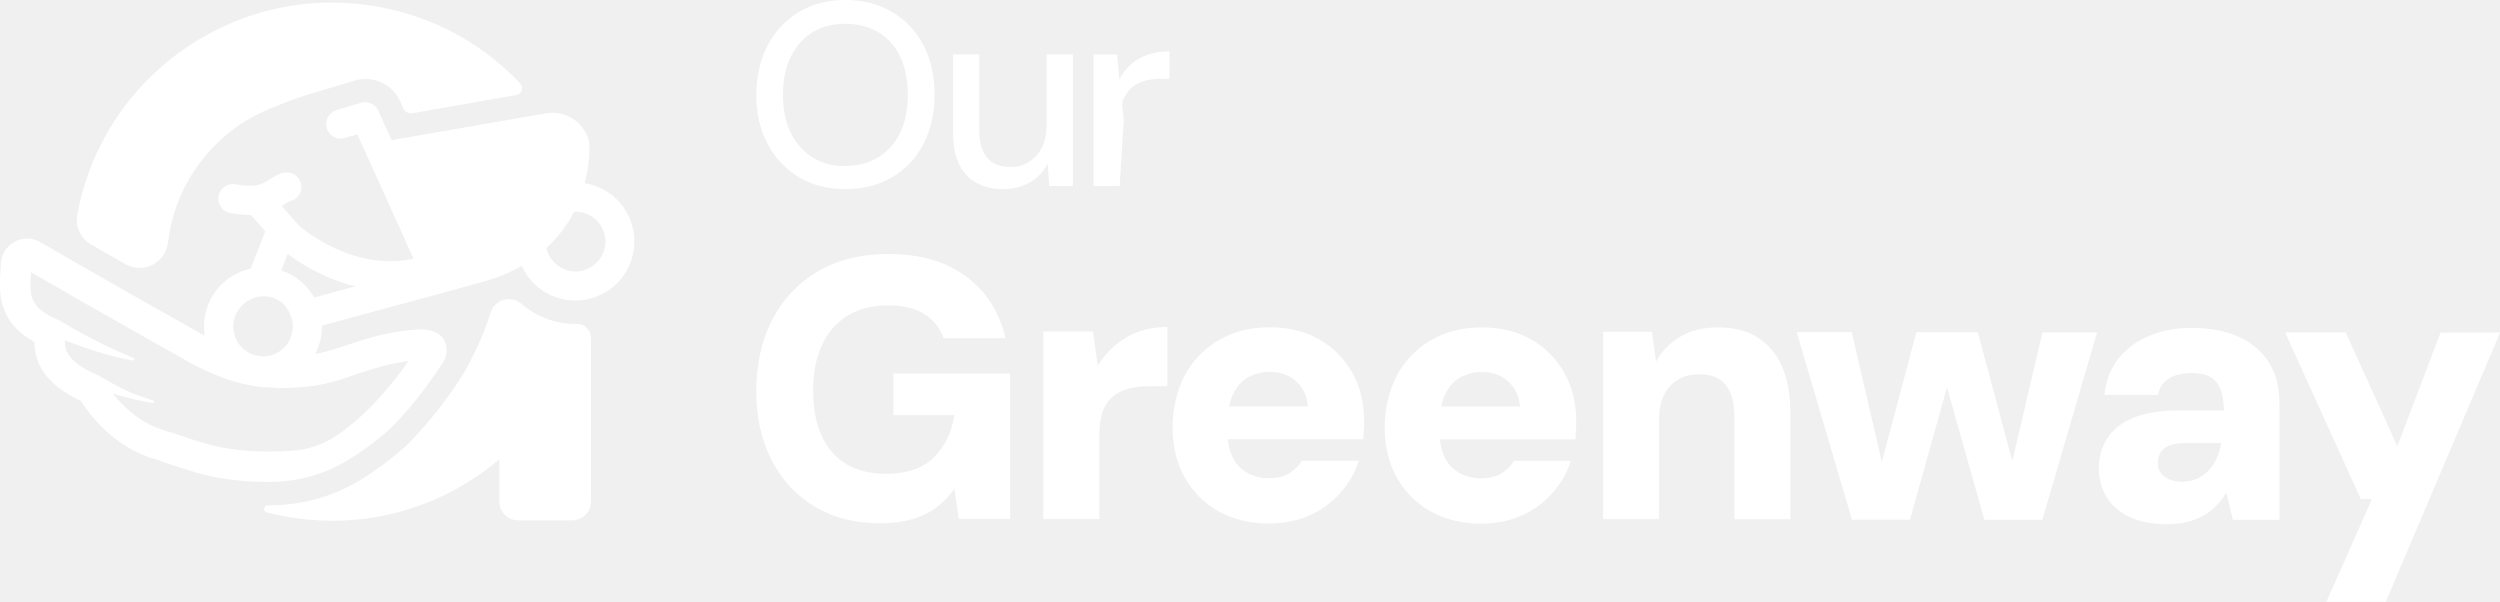
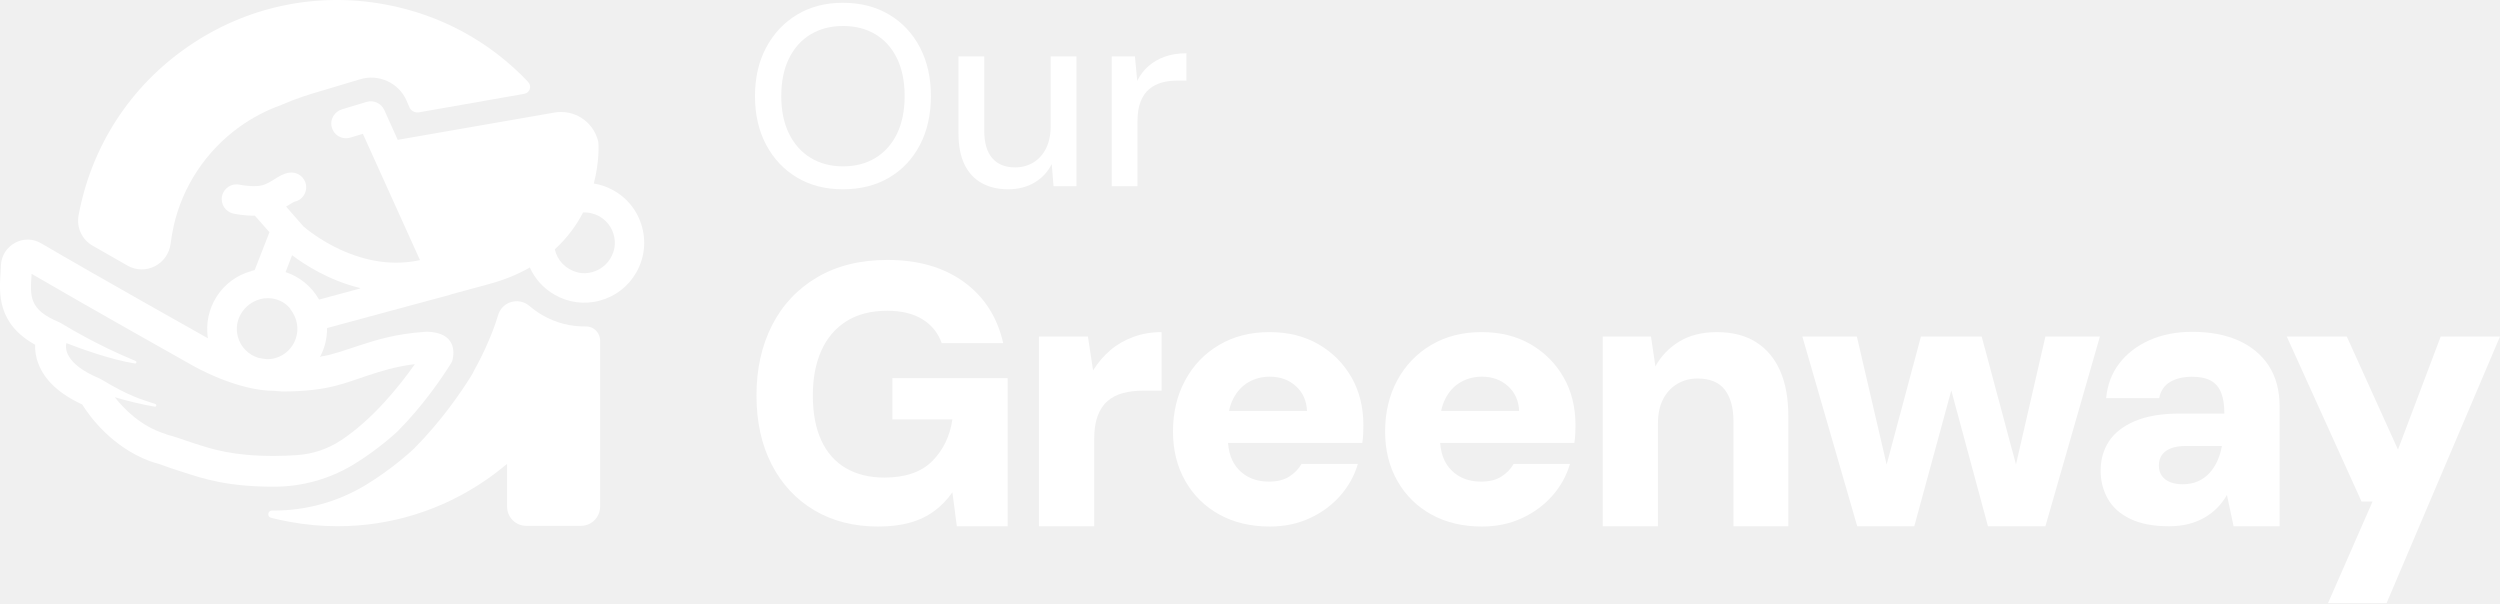
- <svg xmlns="http://www.w3.org/2000/svg" id="Layer_2" viewBox="0 0 204.03 49.11">
+ <svg xmlns="http://www.w3.org/2000/svg" id="Layer_2" viewBox="0 0 176.504 42.584">
  <defs>
    <style>
      .cls-1 {
        fill: #fff;
      }
    </style>
  </defs>
-   <g id="Layer_1-2" data-name="Layer_1">
+   <g id="Layer_2-2" data-name="Layer_2">
    <g>
      <g>
-         <g>
-           <path class="cls-1" d="M43.62,25.55c-.38-.22-.73-.47-1.06-.75-.43-.37-1.01-.49-1.54-.3h-.02c-.46.17-.82.54-.96,1.01-.56,1.87-1.46,3.62-1.98,4.55-.06.13-.12.25-.2.37-.76,1.22-2.36,3.59-4.56,5.8l-.04.04c-.07.07-1.7,1.61-3.91,2.94-2.21,1.33-4.74,2.03-7.33,2.03h-.02s-.1,0-.15,0c-.34,0-.41.49-.08.58.48.12.97.23,1.47.32,1.3.24,2.6.36,3.9.36,4.24,0,8.37-1.27,11.93-3.73.58-.4,1.14-.83,1.68-1.28v3.43c0,.86.69,1.55,1.55,1.55h4.38c.86,0,1.55-.69,1.55-1.55v-13.34c0-.64-.52-1.16-1.16-1.14-1.2.02-2.39-.28-3.47-.9Z" />
-           <path class="cls-1" d="M20.2,21.99s0,0,0,0c-2.4.65-3.88,3.01-3.49,5.41-.03-.02-.06-.03-.08-.04.73,1.06,3.89,4.88,9.57,1.44-.16.04-.32.07-.49.1.38-.71.58-1.5.57-2.33l3.43-.93,6.41-1.73s0,0,0,0c.05-.01.1-.03.14-.05l3.05-.83c1.27-.34,2.35-.8,3.27-1.33.41.92,1.1,1.68,1.99,2.19,1.11.64,2.41.81,3.65.47,0,0,0,0,0,0,1.24-.34,2.27-1.13,2.91-2.25.73-1.27.85-2.78.3-4.18-.31-.79-.83-1.49-1.51-2.02-.66-.51-1.41-.83-2.2-.96.47-1.8.38-3.18.37-3.25,0-.08-.02-.15-.04-.22-.42-1.55-1.93-2.51-3.51-2.23l-12.58,2.19-1.08-2.4c-.25-.54-.85-.82-1.42-.65l-1.96.59c-.61.18-1,.8-.85,1.41.16.68.84,1.07,1.5.87l1.01-.3,4.59,10.15c-2.06.45-4.22.16-6.42-.85-1.62-.75-2.73-1.67-2.95-1.86l-1.39-1.59c.11-.07.21-.13.31-.19.12-.07.27-.17.35-.2.62-.12,1.04-.71.94-1.34-.1-.65-.7-1.09-1.35-1-.46.07-.83.3-1.19.53-.3.19-.61.38-.98.49,0,0-.01,0-.02,0-.49.13-1.36.04-1.8-.05-.64-.14-1.27.27-1.41.91-.14.64.27,1.27.91,1.41.12.03.87.18,1.73.17l1.17,1.33-1.19,3.05c-.09.02-.18.04-.27.06ZM44.59,20.24c1.04-.95,1.77-1.99,2.27-2.96,0,0,0,0,0,0,.46-.02.92.09,1.33.32.71.41,1.16,1.13,1.22,1.97.02.3-.02.61-.12.9-.27.8-.9,1.38-1.68,1.6h0c-.39.11-.81.13-1.2.02-.94-.24-1.62-.95-1.82-1.85,0,0,0,0,0,0ZM23.48,20.72c1.01.76,2.97,2.03,5.49,2.64-.04.01-.07.03-.11.05l-3.22.87c-.6-1.06-1.57-1.84-2.69-2.21l.52-1.35ZM23.32,25.04c1.2,1.52.41,3.52-1.22,3.96,0,0,0,0,0,0-.23.06-.46.09-.69.08-.22-.03-.44-.06-.66-.11-.78-.24-1.42-.86-1.64-1.71-.35-1.31.48-2.64,1.79-3,.89-.24,1.86.05,2.43.77Z" />
-           <g>
-             <path class="cls-1" d="M16.7,27.4l-.05-.5c0,.17.03.34.05.5Z" />
-             <path class="cls-1" d="M34.29,26.88s-.07,0-.11,0c-2.45.17-3.94.66-5.4,1.13-.99.32-1.87.66-3.08.89-4.44,1.56-9-1.5-9-1.5-.07-.04-.11-.06-.12-.07,0,0-.01,0-.02-.01-.09-.05-8.91-5-13.27-7.56-.65-.38-1.43-.39-2.09-.03-.68.37-1.1,1.05-1.13,1.81,0,.19-.02.38-.03.59-.11,1.66-.27,4.1,2.78,5.79-.02.44.04.97.27,1.55.51,1.32,1.69,2.41,3.51,3.25.6.96,2.38,3.4,5.4,4.54.2.08.53.17.74.23.08.02.15.05.23.08.58.22.88.31,1.65.56,1.81.59,3.69,1.2,7.39,1.2h.02c2.23,0,4.43-.61,6.34-1.76,2.06-1.24,3.58-2.69,3.58-2.69,2.07-2.08,3.58-4.32,4.3-5.47.06-.09.1-.19.12-.29.13-.54.32-2.19-2.08-2.25ZM27.39,35.6c-1.04.69-2.25,1.09-3.49,1.18-.57.04-1.19.07-1.89.07-3.3,0-4.91-.52-6.62-1.08-.62-.2-1.29-.46-1.99-.64-.05-.03-.11-.05-.17-.07-1.93-.61-3.27-1.99-4.01-2.93.99.29,2.17.59,3.22.76.13.02.17-.16.05-.21-1.22-.42-1.97-.56-4.35-1.98-.02-.01-.04-.03-.07-.04,0,0-.01,0-.02-.01h0s-.07-.04-.11-.05c-2.79-1.18-2.7-2.46-2.61-2.82.99.39,3.55,1.33,5.51,1.64.12.02.17-.15.06-.2-1.15-.48-3.25-1.39-5.92-2.99-.09-.06-.18-.11-.28-.15-2.36-.99-2.29-2.04-2.17-3.77,0-.03,0-.07,0-.1,4.45,2.6,12.48,7.11,12.8,7.29.27.16,3.7,2.12,6.73,2.12.1,0,.68.07.77.05,3.57-.02,4.93-.7,6.71-1.28,1.13-.37,2.22-.72,3.8-.92-1.27,1.81-3.4,4.45-5.96,6.14Z" />
-           </g>
-         </g>
-         <g>
-           <path class="cls-1" d="M68.97,15.43c-1.44,0-2.69-.33-3.77-.97-1.08-.65-1.93-1.55-2.55-2.71-.62-1.16-.93-2.51-.92-4.04s.31-2.86.93-4.02c.62-1.16,1.47-2.06,2.55-2.72C66.29.33,67.55,0,68.98,0s2.72.33,3.83.98c1.1.65,1.95,1.56,2.56,2.72.6,1.16.9,2.5.9,4.02s-.3,2.88-.91,4.04c-.61,1.16-1.46,2.06-2.56,2.71-1.1.65-2.38.97-3.83.97ZM68.97,13.54c1.04,0,1.94-.23,2.71-.7.77-.47,1.36-1.14,1.78-2,.42-.87.63-1.9.63-3.11s-.21-2.25-.63-3.11c-.42-.87-1.01-1.53-1.78-1.99-.77-.46-1.67-.69-2.71-.69s-1.89.23-2.65.69c-.76.46-1.35,1.13-1.78,1.99-.43.87-.64,1.9-.64,3.11s.21,2.25.64,3.11c.43.87,1.02,1.54,1.78,2.01.76.47,1.64.7,2.65.71Z" />
-           <path class="cls-1" d="M81.87,15.44c-.82,0-1.55-.17-2.17-.51-.63-.34-1.1-.85-1.43-1.54-.33-.68-.49-1.54-.49-2.58v-6.37s2.14,0,2.14,0v6.14c0,1.02.21,1.79.64,2.29.43.5,1.07.76,1.91.76.55,0,1.05-.13,1.49-.4.44-.27.79-.66,1.06-1.16.26-.5.4-1.13.4-1.87v-5.76s2.14,0,2.14,0v10.74s-1.93,0-1.93,0l-.13-1.83c-.33.65-.81,1.16-1.44,1.53-.63.37-1.36.55-2.19.55Z" />
-           <path class="cls-1" d="M89.25,15.19V4.45s1.93,0,1.93,0l.17,2.03c.26-.48.57-.89.95-1.23.38-.33.83-.59,1.36-.78.53-.18,1.13-.28,1.78-.28v2.24s-.77,0-.77,0c-.44,0-.86.06-1.26.17-.4.11-.75.3-1.04.55-.3.26-.54.6-.72,1.03-.18.43.06.98.06,1.65l-.33,5.35h-2.13Z" />
-           <path class="cls-1" d="M71.76,42.7c-2,0-3.76-.45-5.26-1.35-1.51-.9-2.68-2.16-3.52-3.78-.84-1.62-1.26-3.51-1.26-5.68s.44-4.12,1.31-5.8c.87-1.68,2.11-2.99,3.72-3.94,1.61-.95,3.54-1.42,5.78-1.42,2.55,0,4.65.61,6.31,1.83,1.66,1.22,2.73,2.9,3.21,5.04h-5.04c-.3-.85-.83-1.51-1.59-1.98-.76-.47-1.73-.7-2.93-.7-1.32,0-2.43.29-3.35.86-.92.58-1.61,1.38-2.08,2.43-.47,1.04-.7,2.27-.7,3.69s.24,2.69.71,3.7c.47,1.01,1.15,1.78,2.03,2.29s1.94.78,3.17.78c1.74,0,3.06-.45,3.96-1.36.9-.91,1.45-2.05,1.66-3.43h-4.98s0-3.4,0-3.4h9.53s0,11.87,0,11.87h-4.19s-.36-2.46-.36-2.46c-.43.61-.93,1.12-1.5,1.55-.58.42-1.24.74-2,.95s-1.63.32-2.63.32Z" />
-           <path class="cls-1" d="M85.15,42.35v-15.3s4.05,0,4.05,0l.39,2.79c.4-.65.88-1.2,1.43-1.67.55-.46,1.17-.83,1.88-1.09.71-.26,1.5-.39,2.37-.39v4.83s-1.55,0-1.55,0c-.61,0-1.15.07-1.64.2-.49.13-.91.35-1.27.65-.36.3-.64.71-.82,1.23-.18.52-.27,1.16-.27,1.93v6.83s-4.56,0-4.56,0Z" />
-           <path class="cls-1" d="M103.61,42.73c-1.58,0-2.96-.33-4.14-.99-1.18-.66-2.11-1.58-2.77-2.76-.67-1.18-1-2.54-1-4.08s.33-2.98.97-4.22c.65-1.23,1.57-2.2,2.78-2.91,1.2-.71,2.6-1.06,4.17-1.06s2.88.33,4.04.99c1.15.66,2.05,1.56,2.7,2.72.65,1.15.97,2.48.97,3.98,0,.2,0,.43-.02.68-.01.25-.03.51-.05.77h-12.35s0-2.68,0-2.68h7.83c-.06-.82-.37-1.5-.94-2.03-.57-.53-1.28-.79-2.15-.79-.67,0-1.26.15-1.79.45-.53.3-.94.76-1.23,1.38-.29.62-.44,1.39-.44,2.32v.88c0,.71.13,1.34.39,1.9.26.56.66.99,1.18,1.29.53.3,1.12.46,1.79.46s1.25-.14,1.68-.41c.43-.27.77-.61,1.02-1.02h4.64c-.28.93-.77,1.79-1.46,2.58-.69.79-1.52,1.41-2.51,1.86-.98.45-2.09.68-3.32.68Z" />
-           <path class="cls-1" d="M120.92,42.74c-1.58,0-2.96-.33-4.14-.99-1.18-.66-2.11-1.58-2.77-2.76-.67-1.18-1-2.54-1-4.08s.33-2.98.97-4.22c.65-1.23,1.57-2.2,2.78-2.91,1.2-.71,2.6-1.06,4.17-1.06s2.88.33,4.04.99c1.15.66,2.05,1.56,2.7,2.72.65,1.15.97,2.48.97,3.98,0,.2,0,.43-.02.68-.01.25-.03.51-.05.77h-12.35s0-2.68,0-2.68h7.83c-.06-.82-.37-1.5-.94-2.03-.57-.53-1.28-.79-2.15-.79-.67,0-1.26.15-1.79.45-.53.3-.94.76-1.23,1.38-.29.62-.44,1.39-.44,2.32v.88c0,.71.13,1.34.39,1.9.26.56.66.99,1.18,1.29.53.3,1.12.46,1.79.46s1.25-.14,1.68-.41c.43-.27.77-.61,1.02-1.02h4.64c-.28.93-.77,1.79-1.46,2.58-.69.79-1.52,1.41-2.51,1.86-.98.45-2.09.68-3.32.68Z" />
-           <path class="cls-1" d="M130.83,42.38v-15.3s3.99,0,3.99,0l.33,2.43c.45-.83,1.1-1.5,1.96-2.02.86-.52,1.9-.77,3.11-.77,1.27,0,2.35.27,3.22.82.87.55,1.53,1.33,1.99,2.35.45,1.02.68,2.28.68,3.78v8.71s-4.56,0-4.56,0v-8.32c0-1.13-.22-2-.69-2.61-.46-.61-1.2-.91-2.21-.91-.65,0-1.21.15-1.7.44-.49.29-.87.71-1.14,1.24-.27.54-.41,1.2-.41,1.99v8.16s-4.56,0-4.56,0Z" />
-           <path class="cls-1" d="M151.14,42.4l-4.51-15.3h4.49s2.84,12.24,2.84,12.24h-.82s3.26-12.23,3.26-12.23h5.01s3.27,12.21,3.27,12.21l-.85.03,2.86-12.23h4.46s-4.47,15.3-4.47,15.3h-4.73s-3.54-12.54-3.54-12.54h.97s-3.5,12.53-3.5,12.53h-4.73Z" />
-           <path class="cls-1" d="M176.87,42.78c-1.25,0-2.3-.21-3.14-.62-.84-.42-1.46-.97-1.85-1.66-.39-.69-.59-1.46-.59-2.31s.23-1.69.68-2.41c.46-.72,1.16-1.28,2.13-1.68.96-.4,2.2-.61,3.72-.6h3.67c0-.68-.09-1.26-.26-1.71-.17-.46-.45-.79-.83-1.02-.38-.22-.91-.33-1.58-.33-.71,0-1.31.15-1.79.44-.49.29-.79.74-.91,1.35h-4.37c.1-1.1.46-2.05,1.06-2.86.61-.81,1.43-1.45,2.47-1.91,1.04-.46,2.23-.7,3.57-.7,1.46,0,2.72.23,3.79.7,1.07.47,1.91,1.16,2.5,2.08.6.92.89,2.06.89,3.41v9.47s-3.8,0-3.8,0l-.54-2.22c-.22.38-.49.73-.79,1.05-.3.31-.66.59-1.06.82-.41.23-.85.41-1.34.53-.49.12-1.03.18-1.64.18ZM178.03,39.32c.47,0,.88-.08,1.24-.24.36-.16.68-.38.96-.67.27-.28.5-.61.67-.99.17-.37.3-.79.38-1.26h-2.94c-.51,0-.93.06-1.27.19-.34.13-.59.32-.74.58-.15.25-.23.53-.23.83,0,.34.09.63.26.85.17.22.4.39.7.52.29.12.62.18.99.18Z" />
-           <path class="cls-1" d="M189.87,49.1l3.71-8.37h-.91s-6.18-13.6-6.18-13.6h4.95s4.21,9.29,4.21,9.29l3.53-9.28h4.86s-9.33,21.97-9.33,21.97h-4.83Z" />
-         </g>
+         <path class="cls-1" d="M59.504,13.364c-1.224,0-2.3-.275-3.228-.827-.927-.552-1.655-1.321-2.182-2.31-.527-.988-.791-2.137-.791-3.446,0-1.297.263-2.44.791-3.428s1.255-1.761,2.182-2.319c.927-.558,2.003-.837,3.228-.837,1.249,0,2.34.279,3.274.837.933.557,1.658,1.33,2.173,2.319.515.988.773,2.131.773,3.428,0,1.309-.258,2.458-.773,3.446-.516.989-1.24,1.758-2.173,2.31-.934.552-2.025.827-3.274.827ZM59.523,11.745c.873,0,1.637-.2,2.291-.6s1.161-.97,1.518-1.709.537-1.624.537-2.655-.179-1.916-.537-2.655c-.358-.739-.864-1.306-1.518-1.7s-1.418-.591-2.291-.591c-.873,0-1.637.197-2.291.591s-1.164.961-1.527,1.7c-.364.74-.546,1.625-.546,2.655s.182,1.916.546,2.655c.364.739.873,1.309,1.527,1.709s1.419.6,2.291.6Z" />
+         <path class="cls-1" d="M71.18,13.364c-.716,0-1.337-.146-1.864-.436-.527-.291-.934-.728-1.218-1.31-.285-.582-.427-1.315-.427-2.2V3.98h1.818v5.237c0,.861.188,1.51.564,1.946.375.437.915.655,1.619.655.473,0,.9-.115,1.282-.345s.682-.564.9-1c.218-.437.327-.97.327-1.6V3.98h1.819v9.165h-1.619l-.127-1.564c-.279.557-.685.994-1.218,1.309-.534.315-1.152.473-1.855.473Z" />
+         <path class="cls-1" d="M78.49,13.146V3.98h1.637l.163,1.728c.206-.412.473-.761.8-1.046.328-.285.712-.506,1.155-.664.442-.157.949-.236,1.518-.236v1.928h-.655c-.376,0-.734.045-1.073.136-.339.091-.639.246-.9.464-.26.219-.464.516-.609.891-.146.376-.219.843-.219,1.4v4.565h-1.818Z" />
      </g>
-       <path class="cls-1" d="M42.45,6.8c-3.05-3.23-7.03-5.41-11.49-6.23-5.55-1.03-11.18.17-15.83,3.37-4.66,3.2-7.79,8.02-8.82,13.58-.18.97.27,1.95,1.13,2.44.91.52,1.86,1.06,2.8,1.6,1.46.83,3.27-.11,3.47-1.78.06-.46.14-.93.24-1.39.72-3.21,2.62-6.06,5.29-7.98,1.05-.75,2.18-1.34,3.36-1.76.02,0,.04-.02.06-.03,1.12-.49,2.34-.87,3.11-1.09h0s1.17-.35,1.17-.35c0,0,0,0,0,0l.47-.14h0s1.53-.46,1.53-.46c1.49-.45,3.09.28,3.72,1.69,0,0,.12.28.24.56.13.29.44.46.76.41l8.48-1.49c.44-.08.62-.62.31-.94Z" />
+       <g>
+         <path class="cls-1" d="M38.319,22.266c-.334-.193-.641-.413-.931-.659-.378-.325-.887-.43-1.353-.264h-.018c-.404.149-.72.474-.843.887-.492,1.643-1.282,3.18-1.739,3.997-.053.114-.105.22-.176.325-.668,1.072-2.073,3.153-4.005,5.094l-.035.035c-.061.061-1.493,1.414-3.434,2.582s-4.163,1.783-6.438,1.783h-.149c-.299,0-.36.43-.07.509.422.105.852.202,1.291.281,1.142.211,2.284.316,3.426.316,3.724,0,7.352-1.116,10.479-3.276.509-.351,1.001-.729,1.476-1.124v3.013c0,.755.606,1.361,1.361,1.361h3.847c.755,0,1.361-.606,1.361-1.361v-11.717c0-.562-.457-1.019-1.019-1.001-1.054.018-2.099-.246-3.048-.791l.018.009Z" />
+         <path class="cls-1" d="M17.748,19.139h0c-2.108.571-3.408,2.644-3.065,4.752-.026-.018-.053-.026-.07-.035.641.931,3.417,4.286,8.406,1.265-.141.035-.281.061-.43.088.334-.624.509-1.318.501-2.047l3.013-.817,5.63-1.52c.044-.009.088-.026.123-.044l2.679-.729c1.116-.299,2.064-.703,2.872-1.168.36.808.966,1.476,1.748,1.924.975.562,2.117.711,3.206.413s1.994-.993,2.556-1.976c.641-1.116.747-2.442.264-3.672-.272-.694-.729-1.309-1.326-1.774-.58-.448-1.238-.729-1.932-.843.413-1.581.334-2.793.325-2.855,0-.07-.018-.132-.035-.193-.369-1.361-1.695-2.205-3.083-1.959l-11.05,1.924-.949-2.108c-.22-.474-.747-.72-1.247-.571l-1.722.518c-.536.158-.878.703-.747,1.238.141.597.738.94,1.318.764l.887-.264,4.032,8.915c-1.809.395-3.707.141-5.639-.747-1.423-.659-2.398-1.467-2.591-1.634l-1.221-1.397c.097-.061.184-.114.272-.167.105-.061.237-.149.307-.176.545-.105.913-.624.826-1.177-.088-.571-.615-.957-1.186-.878-.404.061-.729.264-1.045.466-.264.167-.536.334-.861.43h-.018c-.43.114-1.195.035-1.581-.044-.562-.123-1.116.237-1.238.799-.123.562.237,1.116.799,1.238.105.026.764.158,1.52.149l1.028,1.168-1.045,2.679c-.079.018-.158.035-.237.053l.009.009ZM39.171,17.602c.913-.834,1.555-1.748,1.994-2.6.404-.018.808.079,1.168.281.624.36,1.019.993,1.072,1.73.018.264-.018.536-.105.791-.237.703-.791,1.212-1.476,1.405-.343.097-.711.114-1.054.018-.826-.211-1.423-.834-1.599-1.625ZM20.629,18.024c.887.668,2.609,1.783,4.822,2.319-.035.009-.061.026-.097.044l-2.828.764c-.527-.931-1.379-1.616-2.363-1.941l.457-1.186h.009ZM20.488,21.809c1.054,1.335.36,3.092-1.072,3.478-.202.053-.404.079-.606.07-.193-.026-.386-.053-.58-.097-.685-.211-1.247-.755-1.44-1.502-.307-1.151.422-2.319,1.572-2.635.782-.211,1.634.044,2.134.676l-.009.009Z" />
+         <path class="cls-1" d="M14.674,23.891l-.044-.439c0,.149.026.299.044.439" />
+         <path class="cls-1" d="M30.124,23.425h-.097c-2.152.149-3.461.58-4.743.993-.87.281-1.643.58-2.705.782-3.9,1.37-7.905-1.318-7.905-1.318-.061-.035-.097-.053-.105-.061,0,0-.009,0-.018-.009-.079-.044-7.826-4.392-11.656-6.64-.571-.334-1.256-.343-1.836-.026-.597.325-.966.922-.993,1.59,0,.167-.018.334-.026.518-.097,1.458-.237,3.601,2.442,5.086-.018.386.035.852.237,1.361.448,1.159,1.484,2.117,3.083,2.855.527.843,2.09,2.986,4.743,3.988.176.07.466.149.65.202.07.018.132.044.202.07.509.193.773.272,1.449.492,1.59.518,3.241,1.054,6.491,1.054h.018c1.959,0,3.891-.536,5.569-1.546,1.809-1.089,3.145-2.363,3.145-2.363,1.818-1.827,3.145-3.794,3.777-4.805.053-.079.088-.167.105-.255.114-.474.281-1.924-1.827-1.976v.009ZM24.063,31.093c-.913.606-1.976.957-3.065,1.036-.501.035-1.045.061-1.66.061-2.899,0-4.313-.457-5.815-.949-.545-.176-1.133-.404-1.748-.562-.044-.026-.097-.044-.149-.061-1.695-.536-2.872-1.748-3.522-2.574.87.255,1.906.518,2.828.668.114.018.149-.141.044-.184-1.072-.369-1.73-.492-3.821-1.739-.018-.009-.035-.026-.061-.035,0,0-.009,0-.018-.009,0,0-.061-.035-.097-.044-2.451-1.036-2.372-2.161-2.292-2.477.87.343,3.118,1.168,4.84,1.44.105.018.149-.132.053-.176-1.01-.422-2.855-1.221-5.2-2.626-.079-.053-.158-.097-.246-.132-2.073-.87-2.011-1.792-1.906-3.311v-.088c3.909,2.284,10.962,6.245,11.243,6.403.237.141,3.25,1.862,5.911,1.862.088,0,.597.061.676.044,3.136-.018,4.33-.615,5.894-1.124.993-.325,1.95-.632,3.338-.808-1.116,1.59-2.986,3.909-5.235,5.393l.009-.009Z" />
+         <path class="cls-1" d="M37.291,5.788c-2.679-2.837-6.175-4.752-10.092-5.472-4.875-.905-9.82.149-13.904,2.96-4.093,2.811-6.842,7.044-7.747,11.928-.158.852.237,1.713.993,2.143.799.457,1.634.931,2.459,1.405,1.282.729,2.872-.097,3.048-1.563.053-.404.123-.817.211-1.221.632-2.82,2.301-5.323,4.646-7.009.922-.659,1.915-1.177,2.951-1.546.018,0,.035-.018.053-.026.984-.43,2.055-.764,2.732-.957l1.028-.307.413-.123,1.344-.404c1.309-.395,2.714.246,3.267,1.484,0,0,.105.246.211.492.114.255.386.404.668.36l7.448-1.309c.386-.07.545-.545.272-.826v-.009Z" />
+       </g>
+       <g>
+         <path class="cls-1" d="M62.015,37.175c-1.733,0-3.246-.385-4.537-1.156-1.291-.771-2.292-1.851-3.003-3.237-.711-1.387-1.066-3.007-1.066-4.862,0-1.872.368-3.526,1.105-4.966.737-1.438,1.798-2.565,3.185-3.38,1.387-.814,3.042-1.222,4.966-1.222,2.167,0,3.965.52,5.395,1.56,1.43,1.04,2.353,2.479,2.769,4.316h-4.342c-.26-.728-.715-1.291-1.365-1.69-.65-.398-1.478-.598-2.483-.598-1.144,0-2.106.247-2.886.741-.78.494-1.37,1.188-1.768,2.08-.399.894-.598,1.946-.598,3.159,0,1.248.199,2.306.598,3.172.398.867.979,1.521,1.742,1.964.763.441,1.664.662,2.704.662,1.491,0,2.622-.39,3.393-1.17.771-.779,1.244-1.759,1.417-2.938h-4.238v-2.912h8.138v10.456h-3.588l-.312-2.397c-.364.521-.793.963-1.287,1.326-.494.364-1.066.638-1.716.819s-1.391.272-2.223.272Z" />
+         <path class="cls-1" d="M73.351,37.154v-13.394h3.458l.364,2.392c.346-.555.754-1.031,1.222-1.431.468-.398,1.01-.71,1.625-.936.615-.225,1.278-.338,1.989-.338v4.134h-1.3c-.52,0-.992.057-1.417.169-.425.113-.789.299-1.092.56-.304.26-.538.61-.702,1.053-.165.442-.247.992-.247,1.651v6.14h-3.9Z" />
+         <path class="cls-1" d="M95.412,26.632c-.563-.979-1.339-1.755-2.327-2.327-.988-.572-2.141-.858-3.458-.858-1.352,0-2.539.304-3.562.91s-1.82,1.438-2.392,2.496c-.572,1.058-.858,2.262-.858,3.613,0,1.318.29,2.483.871,3.497.581,1.015,1.382,1.804,2.405,2.366,1.022.563,2.21.845,3.562.845,1.022,0,1.958-.194,2.808-.585.849-.39,1.569-.918,2.158-1.586.589-.667,1.005-1.417,1.248-2.249h-3.978c-.208.364-.499.663-.871.897-.373.234-.845.351-1.417.351-.607,0-1.131-.13-1.573-.39-.442-.26-.78-.624-1.014-1.092-.184-.369-.275-.793-.314-1.248h9.479c.035-.226.056-.446.065-.663.008-.217.013-.411.013-.585,0-1.282-.282-2.414-.845-3.394ZM86.772,29.012c.067-.318.163-.606.293-.858.269-.521.628-.91,1.079-1.17s.953-.39,1.508-.39c.728,0,1.339.221,1.833.662.494.442.758,1.027.793,1.756h-5.507Z" />
+         <path class="cls-1" d="M110.388,26.632c-.563-.979-1.339-1.755-2.327-2.327-.988-.572-2.141-.858-3.458-.858-1.352,0-2.539.304-3.562.91s-1.82,1.438-2.392,2.496c-.572,1.058-.858,2.262-.858,3.613,0,1.318.29,2.483.871,3.497.581,1.015,1.382,1.804,2.405,2.366,1.022.563,2.21.845,3.562.845,1.022,0,1.958-.194,2.808-.585.849-.39,1.569-.918,2.158-1.586.589-.667,1.005-1.417,1.247-2.249h-3.977c-.208.364-.499.663-.871.897-.373.234-.845.351-1.417.351-.607,0-1.131-.13-1.573-.39-.442-.26-.78-.624-1.014-1.092-.184-.369-.275-.793-.314-1.248h9.478c.035-.226.057-.446.064-.663.01-.217.014-.411.014-.585,0-1.282-.281-2.414-.845-3.394ZM101.748,29.012c.067-.318.163-.606.293-.858.269-.521.628-.91,1.079-1.17s.953-.39,1.508-.39c.728,0,1.339.221,1.833.662.494.442.758,1.027.793,1.756h-5.507Z" />
+         <path class="cls-1" d="M113.157,37.154v-13.394h3.405l.312,2.106c.398-.728.962-1.312,1.689-1.755.729-.442,1.612-.663,2.652-.663,1.092,0,2.011.234,2.756.702.745.468,1.313,1.14,1.703,2.015.39.876.585,1.946.585,3.211v7.778h-3.874v-7.414c0-.953-.204-1.694-.611-2.223-.407-.529-1.053-.793-1.937-.793-.521,0-.992.126-1.417.377s-.759.61-1.001,1.079c-.243.468-.364,1.031-.364,1.689v7.284h-3.899Z" />
+         <polygon class="cls-1" points="144.409 23.76 142.331 32.79 139.911 23.76 135.621 23.76 133.199 32.795 131.097 23.76 127.249 23.76 131.123 37.154 135.152 37.154 137.764 27.568 140.353 37.154 144.409 37.154 148.257 23.76 144.409 23.76" />
+         <path class="cls-1" d="M153.119,37.154c-1.092,0-1.998-.173-2.717-.52-.72-.347-1.248-.819-1.586-1.417s-.508-1.261-.508-1.989c0-.779.195-1.469.585-2.066.391-.599,1.002-1.075,1.833-1.431.832-.354,1.881-.532,3.146-.532h3.172c0-.59-.074-1.075-.221-1.456-.147-.382-.386-.667-.715-.858-.33-.19-.78-.286-1.353-.286-.606,0-1.118.122-1.534.364-.416.243-.676.624-.779,1.144h-3.744c.086-.936.394-1.75.923-2.443.528-.693,1.235-1.239,2.119-1.638.884-.398,1.897-.598,3.042-.598,1.248,0,2.331.204,3.25.611.918.408,1.634,1.001,2.145,1.781.512.78.768,1.751.768,2.912v8.424h-3.25l-.469-2.21c-.19.33-.416.629-.676.897s-.563.503-.91.702-.728.351-1.144.455c-.416.104-.876.155-1.378.155ZM154.081,34.19c.416,0,.78-.068,1.092-.208.312-.138.581-.329.807-.571.225-.243.411-.524.559-.846.147-.32.256-.671.325-1.053v-.026h-2.522c-.434,0-.793.057-1.079.17-.286.112-.498.272-.637.48s-.208.451-.208.729c0,.295.073.541.221.74.147.2.347.348.599.442.251.096.532.143.845.143Z" />
+         <path class="cls-1" d="M164.361,42.584l3.146-7.176h-.78l-5.278-11.648h4.238l3.614,7.982,3.016-7.982h4.187l-8.008,18.824h-4.135Z" />
+       </g>
    </g>
  </g>
</svg>
